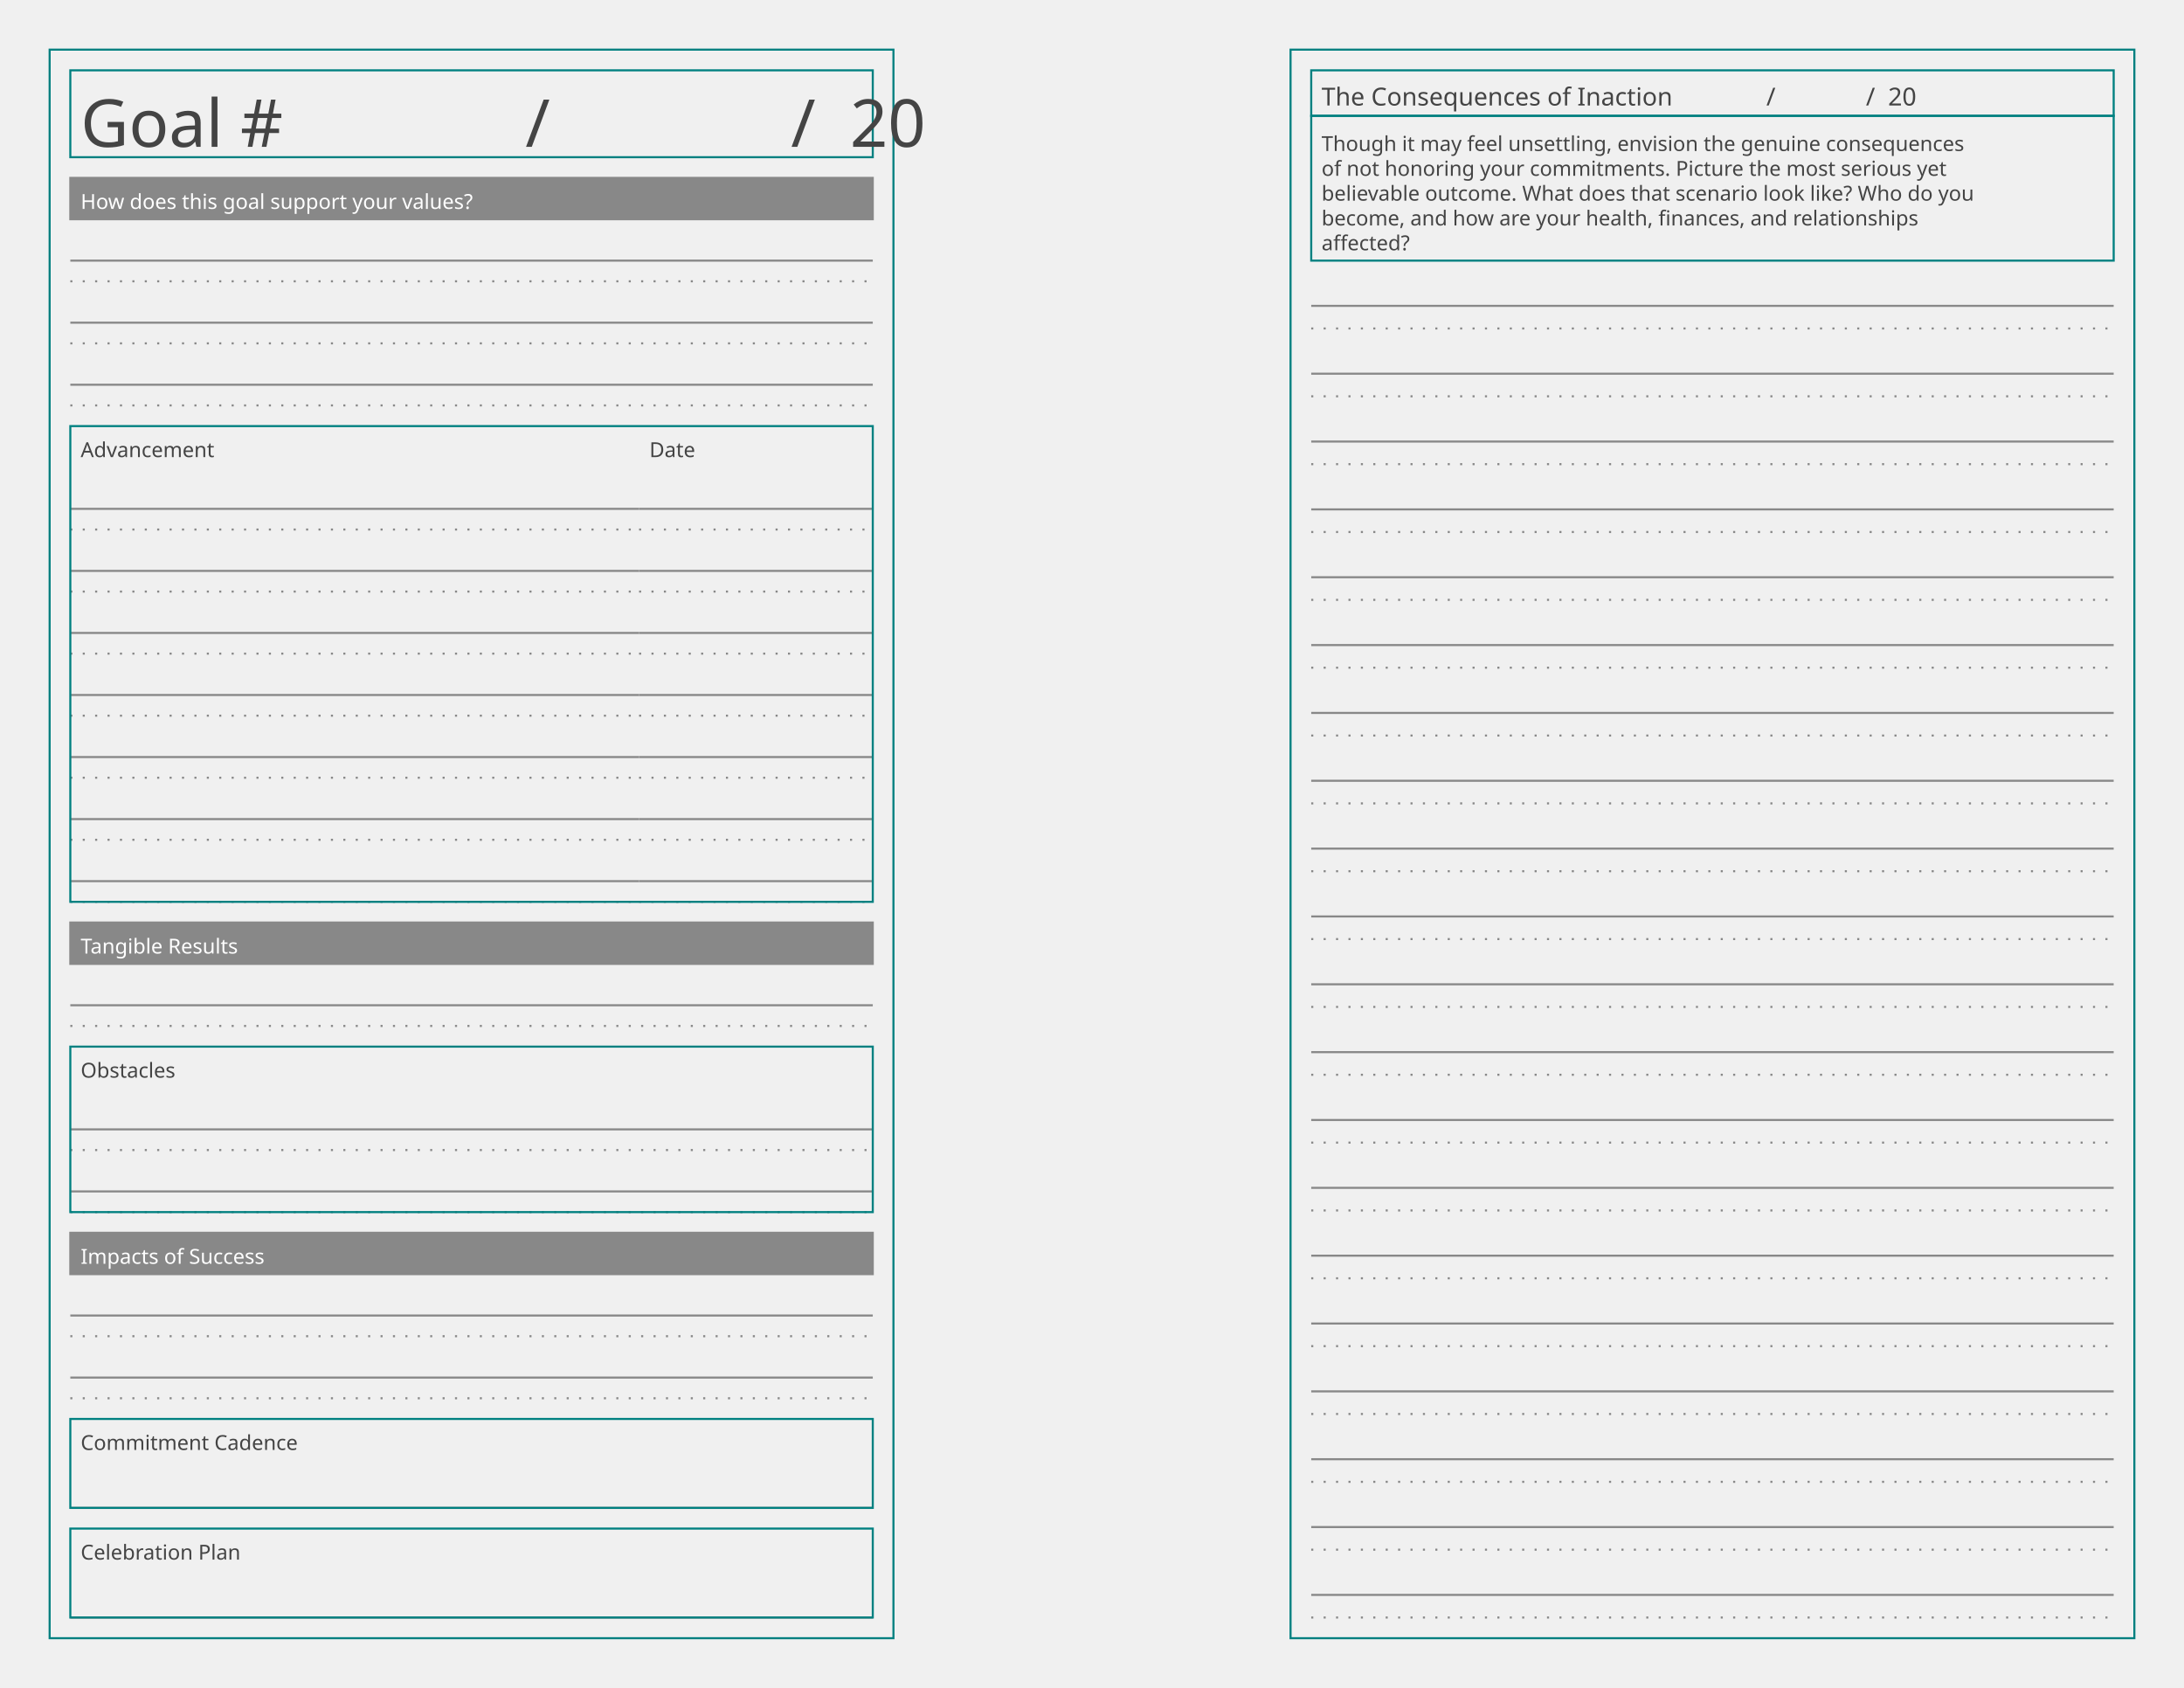
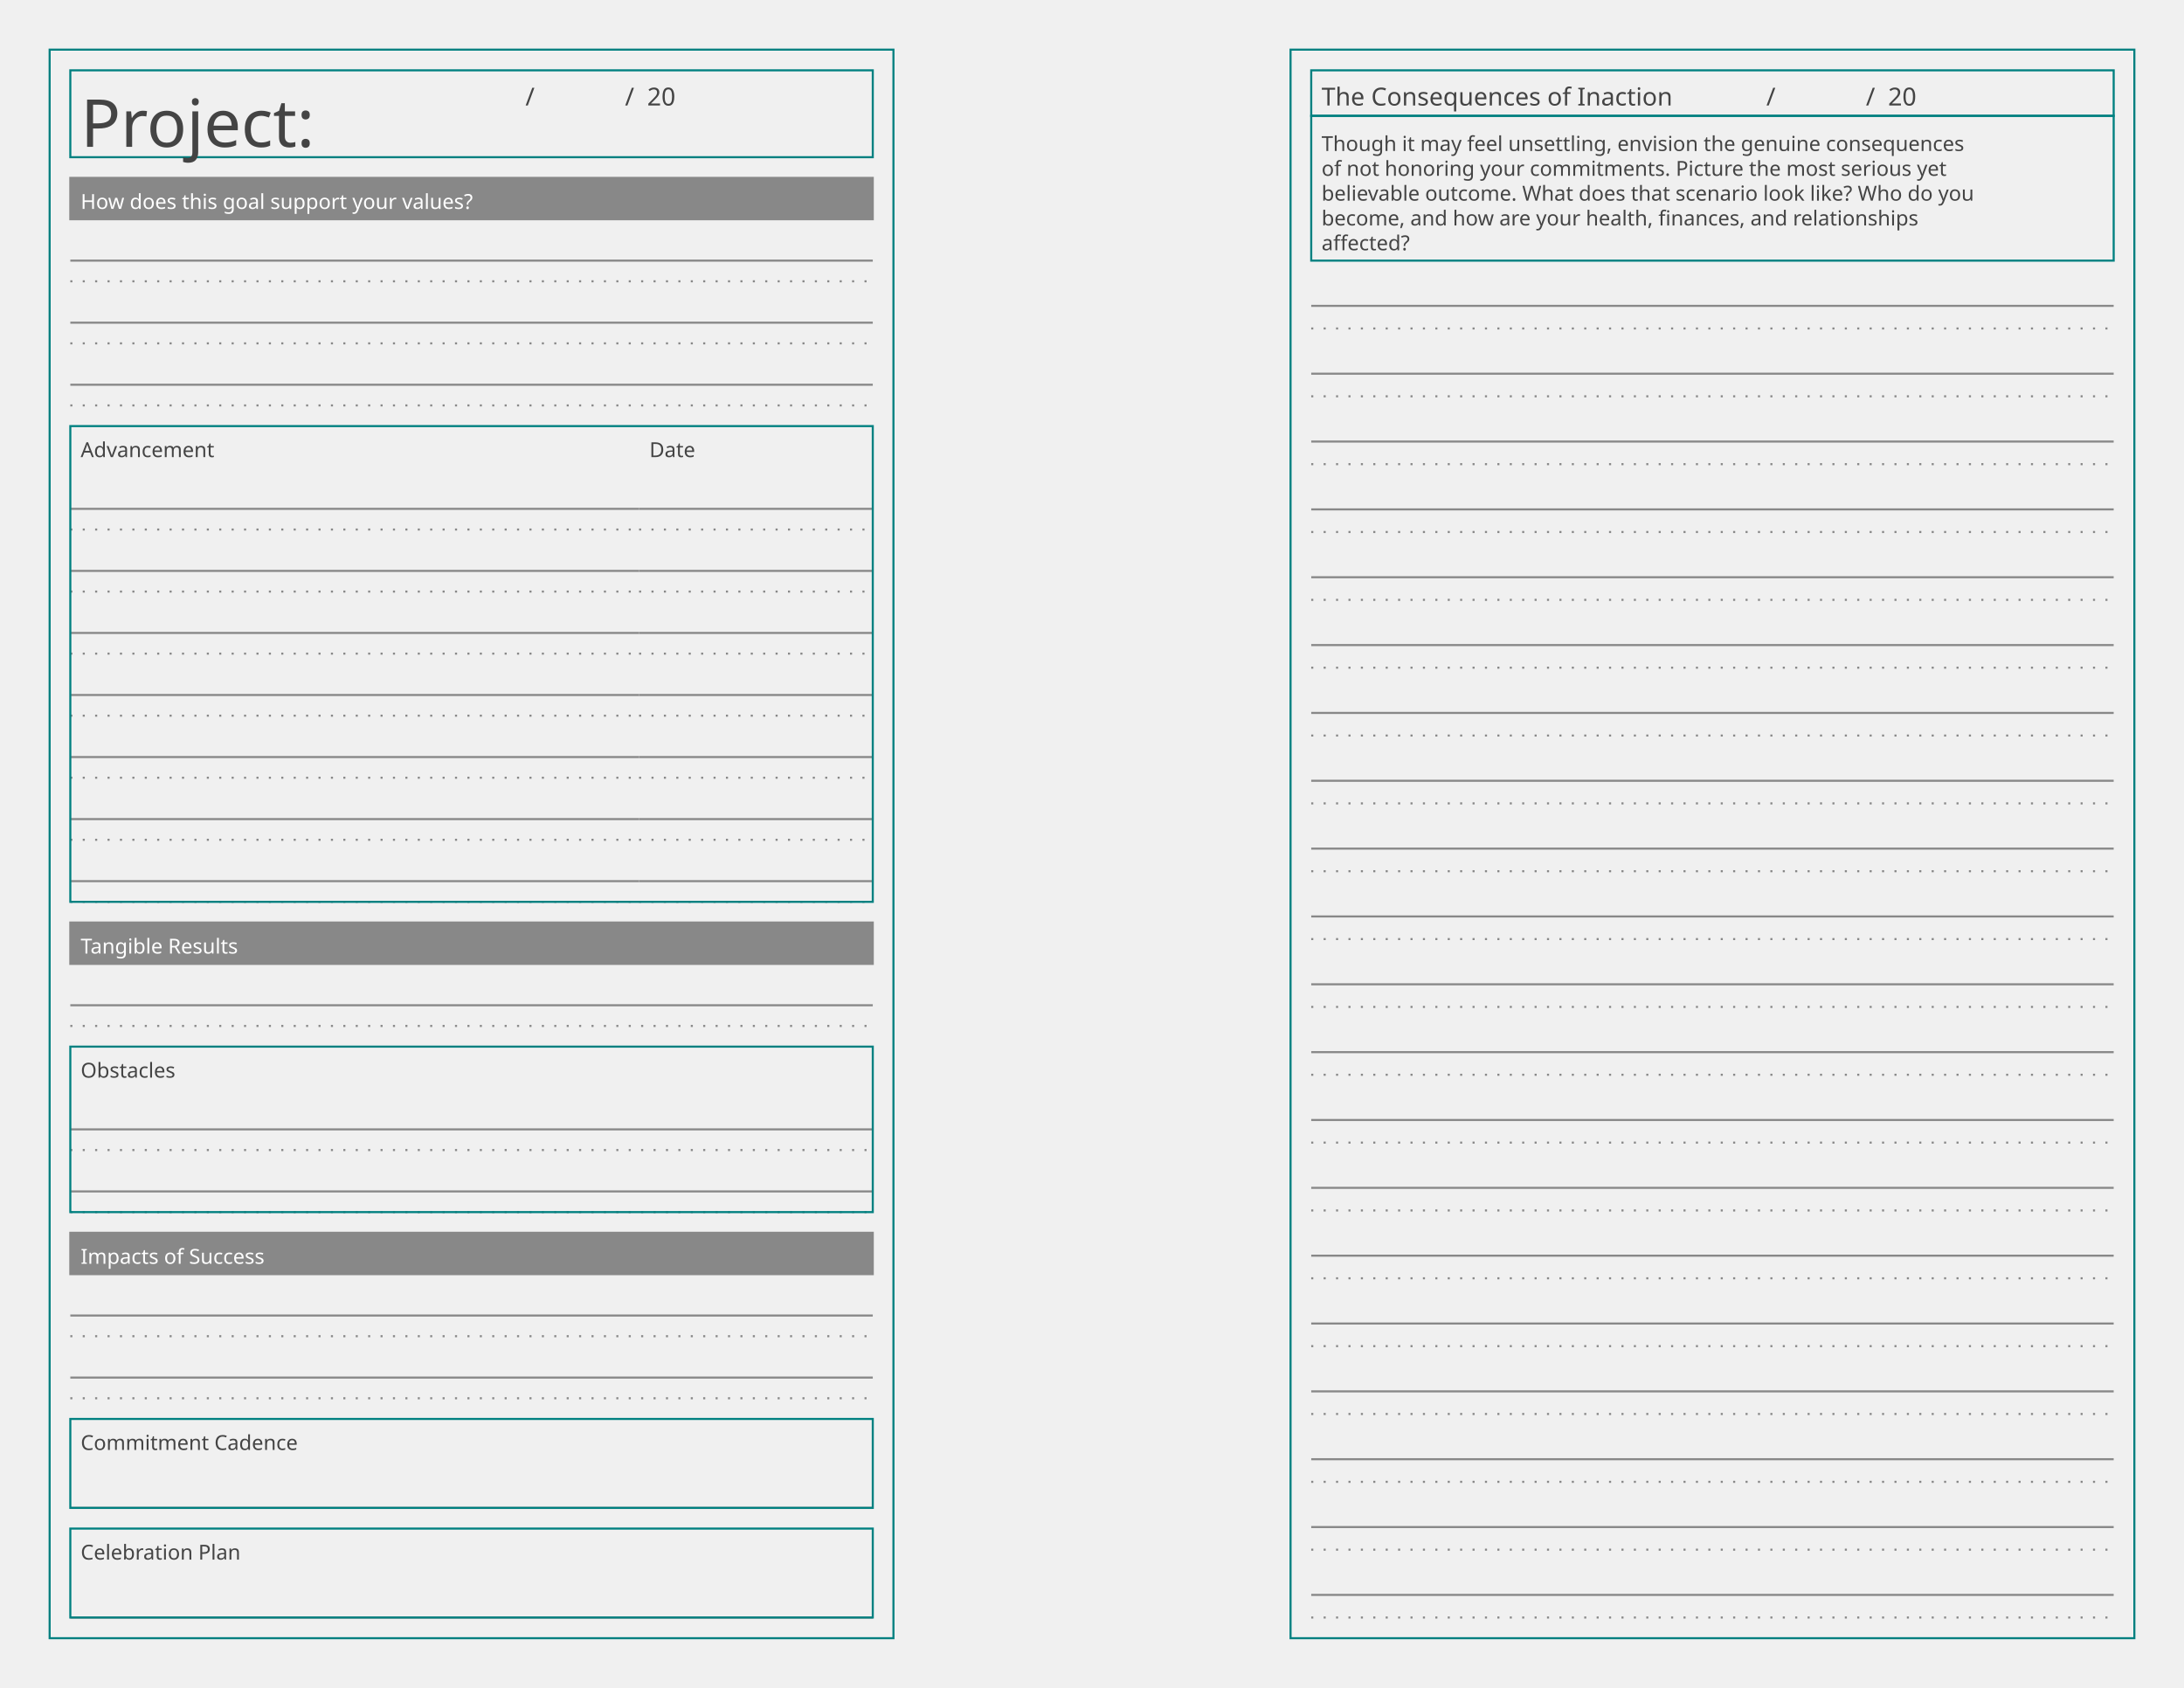
<svg xmlns="http://www.w3.org/2000/svg" baseProfile="tiny" height="8.5in" version="1.2" width="11in">
  <defs />
  <g transform="translate(24.0, 24.0)">
    <rect fill="none" height="768.0" stroke="#008080" width="408.0" x="0" y="0" />
    <g transform="translate(10, 10)">
      <rect fill="none" height="42" stroke="#008080" stroke-width="1" width="388.0" x="0" y="0" />
-       <text alignment-baseline="text-after-edge" fill="#444444" font-family="Trebuchet MS" font-size="32" text-anchor="start" transform="translate(5,37)">Goal #</text>
+       <text alignment-baseline="text-after-edge" fill="#444444" font-family="Trebuchet MS" font-size="32" text-anchor="start" transform="translate(5,37)">Project:</text>
      <g transform="translate(215.04,0)">
-         <text alignment-baseline="text-after-edge" fill="#444444" font-family="Trebuchet MS" font-size="32" text-anchor="start" transform="translate(5,37)">              /              /  20          </text>
+         <text alignment-baseline="text-after-edge" fill="#444444" font-family="Trebuchet MS" font-size="12" text-anchor="start" transform="translate(5,17)">              /              /  20          </text>
      </g>
    </g>
    <g transform="translate(10, 62)">
      <g transform="translate(0,0)">
        <g>
          <g transform="translate(0,0)">
            <rect fill="#888888" height="20" stroke="#888888" stroke-width="1" width="388.0" x="0" y="0" />
            <text alignment-baseline="text-after-edge" fill="#ffffff" font-family="Trebuchet MS" font-size="10" text-anchor="start" transform="translate(5,15)">How does this goal support your values?</text>
          </g>
          <g transform="translate(0,20)">
            <g>
              <line stroke="#888888" stroke-dasharray="1,5" stroke-width="1" transform="translate(0,30.0)" x1="0" x2="388.0" y1="0" y2="0" />
              <line stroke="#888888" stroke-dasharray="1,5" stroke-width="1" transform="translate(0,60.0)" x1="0" x2="388.0" y1="0" y2="0" />
              <line stroke="#888888" stroke-dasharray="1,5" stroke-width="1" transform="translate(0,90.0)" x1="0" x2="388.0" y1="0" y2="0" />
            </g>
            <g>
              <line stroke="#888888" stroke-dasharray="1,0" stroke-width="1" transform="translate(0,20.0)" x1="0" x2="388.0" y1="0" y2="0" />
              <line stroke="#888888" stroke-dasharray="1,0" stroke-width="1" transform="translate(0,50.0)" x1="0" x2="388.0" y1="0" y2="0" />
              <line stroke="#888888" stroke-dasharray="1,0" stroke-width="1" transform="translate(0,80.0)" x1="0" x2="388.0" y1="0" y2="0" />
            </g>
          </g>
        </g>
      </g>
      <g transform="translate(0,120.0)">
        <g>
          <g transform="translate(0,0)">
            <g>
              <g transform="translate(0,0)">
                <text alignment-baseline="text-after-edge" fill="#444444" font-family="Trebuchet MS" font-size="10" text-anchor="start" transform="translate(5,15)">Advancement</text>
              </g>
              <g transform="translate(0,20)">
                <g>
                  <line stroke="#888888" stroke-dasharray="1,5" stroke-width="1" transform="translate(0,30.0)" x1="0" x2="275" y1="0" y2="0" />
                  <line stroke="#888888" stroke-dasharray="1,5" stroke-width="1" transform="translate(0,60.0)" x1="0" x2="275" y1="0" y2="0" />
                  <line stroke="#888888" stroke-dasharray="1,5" stroke-width="1" transform="translate(0,90.0)" x1="0" x2="275" y1="0" y2="0" />
                  <line stroke="#888888" stroke-dasharray="1,5" stroke-width="1" transform="translate(0,120.0)" x1="0" x2="275" y1="0" y2="0" />
                  <line stroke="#888888" stroke-dasharray="1,5" stroke-width="1" transform="translate(0,150.0)" x1="0" x2="275" y1="0" y2="0" />
                  <line stroke="#888888" stroke-dasharray="1,5" stroke-width="1" transform="translate(0,180.0)" x1="0" x2="275" y1="0" y2="0" />
                  <line stroke="#888888" stroke-dasharray="1,5" stroke-width="1" transform="translate(0,210.0)" x1="0" x2="275" y1="0" y2="0" />
                </g>
                <g>
                  <line stroke="#888888" stroke-dasharray="1,0" stroke-width="1" transform="translate(0,20.0)" x1="0" x2="275" y1="0" y2="0" />
                  <line stroke="#888888" stroke-dasharray="1,0" stroke-width="1" transform="translate(0,50.0)" x1="0" x2="275" y1="0" y2="0" />
                  <line stroke="#888888" stroke-dasharray="1,0" stroke-width="1" transform="translate(0,80.0)" x1="0" x2="275" y1="0" y2="0" />
                  <line stroke="#888888" stroke-dasharray="1,0" stroke-width="1" transform="translate(0,110.0)" x1="0" x2="275" y1="0" y2="0" />
                  <line stroke="#888888" stroke-dasharray="1,0" stroke-width="1" transform="translate(0,140.0)" x1="0" x2="275" y1="0" y2="0" />
                  <line stroke="#888888" stroke-dasharray="1,0" stroke-width="1" transform="translate(0,170.0)" x1="0" x2="275" y1="0" y2="0" />
                  <line stroke="#888888" stroke-dasharray="1,0" stroke-width="1" transform="translate(0,200.0)" x1="0" x2="275" y1="0" y2="0" />
                </g>
              </g>
            </g>
          </g>
          <g transform="translate(275,0)">
            <g>
              <g transform="translate(0,0)">
                <text alignment-baseline="text-after-edge" fill="#444444" font-family="Trebuchet MS" font-size="10" text-anchor="start" transform="translate(5,15)">Date</text>
              </g>
              <g transform="translate(0,20)">
                <g>
                  <line stroke="#888888" stroke-dasharray="1,5" stroke-width="1" transform="translate(0,30.0)" x1="0" x2="113.0" y1="0" y2="0" />
                  <line stroke="#888888" stroke-dasharray="1,5" stroke-width="1" transform="translate(0,60.0)" x1="0" x2="113.0" y1="0" y2="0" />
                  <line stroke="#888888" stroke-dasharray="1,5" stroke-width="1" transform="translate(0,90.0)" x1="0" x2="113.0" y1="0" y2="0" />
                  <line stroke="#888888" stroke-dasharray="1,5" stroke-width="1" transform="translate(0,120.0)" x1="0" x2="113.0" y1="0" y2="0" />
                  <line stroke="#888888" stroke-dasharray="1,5" stroke-width="1" transform="translate(0,150.0)" x1="0" x2="113.0" y1="0" y2="0" />
                  <line stroke="#888888" stroke-dasharray="1,5" stroke-width="1" transform="translate(0,180.0)" x1="0" x2="113.0" y1="0" y2="0" />
                  <line stroke="#888888" stroke-dasharray="1,5" stroke-width="1" transform="translate(0,210.0)" x1="0" x2="113.0" y1="0" y2="0" />
                </g>
                <g>
                  <line stroke="#888888" stroke-dasharray="1,0" stroke-width="1" transform="translate(0,20.0)" x1="0" x2="113.0" y1="0" y2="0" />
                  <line stroke="#888888" stroke-dasharray="1,0" stroke-width="1" transform="translate(0,50.0)" x1="0" x2="113.0" y1="0" y2="0" />
                  <line stroke="#888888" stroke-dasharray="1,0" stroke-width="1" transform="translate(0,80.0)" x1="0" x2="113.0" y1="0" y2="0" />
                  <line stroke="#888888" stroke-dasharray="1,0" stroke-width="1" transform="translate(0,110.0)" x1="0" x2="113.0" y1="0" y2="0" />
                  <line stroke="#888888" stroke-dasharray="1,0" stroke-width="1" transform="translate(0,140.0)" x1="0" x2="113.0" y1="0" y2="0" />
                  <line stroke="#888888" stroke-dasharray="1,0" stroke-width="1" transform="translate(0,170.0)" x1="0" x2="113.0" y1="0" y2="0" />
                  <line stroke="#888888" stroke-dasharray="1,0" stroke-width="1" transform="translate(0,200.0)" x1="0" x2="113.0" y1="0" y2="0" />
                </g>
              </g>
            </g>
          </g>
        </g>
        <rect fill="none" height="230" stroke="#008080" stroke-width="1" width="388.0" x="0" y="0" />
      </g>
      <g transform="translate(0,360.0)">
        <g>
          <g transform="translate(0,0)">
            <rect fill="#888888" height="20" stroke="#888888" stroke-width="1" width="388.0" x="0" y="0" />
            <text alignment-baseline="text-after-edge" fill="#ffffff" font-family="Trebuchet MS" font-size="10" text-anchor="start" transform="translate(5,15)">Tangible Results</text>
          </g>
          <g transform="translate(0,20)">
            <g>
              <line stroke="#888888" stroke-dasharray="1,5" stroke-width="1" transform="translate(0,30.0)" x1="0" x2="388.0" y1="0" y2="0" />
            </g>
            <g>
              <line stroke="#888888" stroke-dasharray="1,0" stroke-width="1" transform="translate(0,20.0)" x1="0" x2="388.0" y1="0" y2="0" />
            </g>
          </g>
        </g>
      </g>
      <g transform="translate(0,420.0)">
        <g>
          <g transform="translate(0,0)">
            <text alignment-baseline="text-after-edge" fill="#444444" font-family="Ubuntu Mono" font-size="10" text-anchor="start" transform="translate(5,15)">Obstacles</text>
          </g>
          <g transform="translate(0,20)">
            <g>
              <line stroke="#888888" stroke-dasharray="1,5" stroke-width="1" transform="translate(0,30.0)" x1="0" x2="388.0" y1="0" y2="0" />
              <line stroke="#888888" stroke-dasharray="1,5" stroke-width="1" transform="translate(0,60.0)" x1="0" x2="388.0" y1="0" y2="0" />
            </g>
            <g>
              <line stroke="#888888" stroke-dasharray="1,0" stroke-width="1" transform="translate(0,20.0)" x1="0" x2="388.0" y1="0" y2="0" />
              <line stroke="#888888" stroke-dasharray="1,0" stroke-width="1" transform="translate(0,50.0)" x1="0" x2="388.0" y1="0" y2="0" />
            </g>
          </g>
        </g>
        <rect fill="none" height="80" stroke="#008080" stroke-width="1" width="388.0" x="0" y="0" />
      </g>
      <g transform="translate(0,510.0)">
        <g>
          <g transform="translate(0,0)">
            <rect fill="#888888" height="20" stroke="#888888" stroke-width="1" width="388.0" x="0" y="0" />
            <text alignment-baseline="text-after-edge" fill="#ffffff" font-family="Trebuchet MS" font-size="10" text-anchor="start" transform="translate(5,15)">Impacts of Success</text>
          </g>
          <g transform="translate(0,20)">
            <g>
              <line stroke="#888888" stroke-dasharray="1,5" stroke-width="1" transform="translate(0,30.0)" x1="0" x2="388.0" y1="0" y2="0" />
              <line stroke="#888888" stroke-dasharray="1,5" stroke-width="1" transform="translate(0,60.0)" x1="0" x2="388.0" y1="0" y2="0" />
            </g>
            <g>
              <line stroke="#888888" stroke-dasharray="1,0" stroke-width="1" transform="translate(0,20.0)" x1="0" x2="388.0" y1="0" y2="0" />
              <line stroke="#888888" stroke-dasharray="1,0" stroke-width="1" transform="translate(0,50.0)" x1="0" x2="388.0" y1="0" y2="0" />
            </g>
          </g>
        </g>
      </g>
      <g transform="translate(0,600.0)">
        <g>
          <g transform="translate(0,0)">
            <text alignment-baseline="text-after-edge" fill="#444444" font-family="Ubuntu Mono" font-size="10" text-anchor="start" transform="translate(5,15)">Commitment Cadence</text>
          </g>
          <g transform="translate(0,20)">
            <line stroke="#888888" stroke-dasharray="1,0" stroke-width="1" transform="translate(0,23.0)" x1="0" x2="388.0" y1="0" y2="0" />
          </g>
        </g>
        <rect fill="none" height="43.0" stroke="#008080" stroke-width="1" width="388.0" x="0" y="0" />
      </g>
      <g transform="translate(0,653.0)">
        <g>
          <g transform="translate(0,0)">
            <text alignment-baseline="text-after-edge" fill="#444444" font-family="Ubuntu Mono" font-size="10" text-anchor="start" transform="translate(5,15)">Celebration Plan</text>
          </g>
          <g transform="translate(0,20)">
            <line stroke="#888888" stroke-dasharray="1,0" stroke-width="1" transform="translate(0,23.0)" x1="0" x2="388.0" y1="0" y2="0" />
          </g>
        </g>
        <rect fill="none" height="43.0" stroke="#008080" stroke-width="1" width="388.0" x="0" y="0" />
      </g>
    </g>
  </g>
  <g transform="translate(624.0, 24.0)">
    <rect fill="none" height="768.0" stroke="#008080" width="408.0" x="0" y="0" />
    <g transform="translate(10, 10)">
      <rect fill="none" height="22" stroke="#008080" stroke-width="1" width="388.0" x="0" y="0" />
      <text alignment-baseline="text-after-edge" fill="#444444" font-family="Trebuchet MS" font-size="12" text-anchor="start" transform="translate(5,17)">The Consequences of Inaction</text>
      <g transform="translate(215.04,0)">
        <text alignment-baseline="text-after-edge" fill="#444444" font-family="Trebuchet MS" font-size="12" text-anchor="start" transform="translate(5,17)">              /              /  20          </text>
      </g>
    </g>
    <g transform="translate(10, 32)">
      <g transform="translate(0,0)">
        <rect fill="none" height="70.0" stroke="#008080" stroke-width="1" width="388.0" x="0" y="0" />
        <text alignment-baseline="text-after-edge" fill="#444444" font-family="Ubuntu Mono" font-size="10" text-anchor="start" transform="translate(5,17.0)">Though it may feel unsettling, envision the genuine consequences</text>
        <text alignment-baseline="text-after-edge" fill="#444444" font-family="Ubuntu Mono" font-size="10" text-anchor="start" transform="translate(5,29.0)">of not honoring your commitments. Picture the most serious yet</text>
        <text alignment-baseline="text-after-edge" fill="#444444" font-family="Ubuntu Mono" font-size="10" text-anchor="start" transform="translate(5,41.0)">believable outcome. What does that scenario look like? Who do you</text>
        <text alignment-baseline="text-after-edge" fill="#444444" font-family="Ubuntu Mono" font-size="10" text-anchor="start" transform="translate(5,53.0)">become, and how are your health, finances, and relationships</text>
        <text alignment-baseline="text-after-edge" fill="#444444" font-family="Ubuntu Mono" font-size="10" text-anchor="start" transform="translate(5,65.0)">affected?</text>
      </g>
      <g transform="translate(0,70.0)">
        <g>
          <line stroke="#888888" stroke-dasharray="1,5" stroke-width="1" transform="translate(0,32.8)" x1="0" x2="388.0" y1="0" y2="0" />
          <line stroke="#888888" stroke-dasharray="1,5" stroke-width="1" transform="translate(0,65.6)" x1="0" x2="388.0" y1="0" y2="0" />
          <line stroke="#888888" stroke-dasharray="1,5" stroke-width="1" transform="translate(0,98.4)" x1="0" x2="388.0" y1="0" y2="0" />
          <line stroke="#888888" stroke-dasharray="1,5" stroke-width="1" transform="translate(0,131.2)" x1="0" x2="388.0" y1="0" y2="0" />
          <line stroke="#888888" stroke-dasharray="1,5" stroke-width="1" transform="translate(0,164.0)" x1="0" x2="388.0" y1="0" y2="0" />
          <line stroke="#888888" stroke-dasharray="1,5" stroke-width="1" transform="translate(0,196.8)" x1="0" x2="388.0" y1="0" y2="0" />
          <line stroke="#888888" stroke-dasharray="1,5" stroke-width="1" transform="translate(0,229.6)" x1="0" x2="388.0" y1="0" y2="0" />
          <line stroke="#888888" stroke-dasharray="1,5" stroke-width="1" transform="translate(0,262.4)" x1="0" x2="388.0" y1="0" y2="0" />
          <line stroke="#888888" stroke-dasharray="1,5" stroke-width="1" transform="translate(0,295.2)" x1="0" x2="388.0" y1="0" y2="0" />
          <line stroke="#888888" stroke-dasharray="1,5" stroke-width="1" transform="translate(0,328)" x1="0" x2="388.0" y1="0" y2="0" />
          <line stroke="#888888" stroke-dasharray="1,5" stroke-width="1" transform="translate(0,360.8)" x1="0" x2="388.0" y1="0" y2="0" />
          <line stroke="#888888" stroke-dasharray="1,5" stroke-width="1" transform="translate(0,393.6)" x1="0" x2="388.0" y1="0" y2="0" />
          <line stroke="#888888" stroke-dasharray="1,5" stroke-width="1" transform="translate(0,426.4)" x1="0" x2="388.0" y1="0" y2="0" />
          <line stroke="#888888" stroke-dasharray="1,5" stroke-width="1" transform="translate(0,459.2)" x1="0" x2="388.0" y1="0" y2="0" />
          <line stroke="#888888" stroke-dasharray="1,5" stroke-width="1" transform="translate(0,492)" x1="0" x2="388.0" y1="0" y2="0" />
          <line stroke="#888888" stroke-dasharray="1,5" stroke-width="1" transform="translate(0,524.8)" x1="0" x2="388.0" y1="0" y2="0" />
          <line stroke="#888888" stroke-dasharray="1,5" stroke-width="1" transform="translate(0,557.6)" x1="0" x2="388.0" y1="0" y2="0" />
          <line stroke="#888888" stroke-dasharray="1,5" stroke-width="1" transform="translate(0,590.4)" x1="0" x2="388.0" y1="0" y2="0" />
          <line stroke="#888888" stroke-dasharray="1,5" stroke-width="1" transform="translate(0,623.2)" x1="0" x2="388.0" y1="0" y2="0" />
          <line stroke="#888888" stroke-dasharray="1,5" stroke-width="1" transform="translate(0,656)" x1="0" x2="388.0" y1="0" y2="0" />
        </g>
        <g>
          <line stroke="#888888" stroke-dasharray="1,0" stroke-width="1" transform="translate(0,21.86667)" x1="0" x2="388.0" y1="0" y2="0" />
          <line stroke="#888888" stroke-dasharray="1,0" stroke-width="1" transform="translate(0,54.66667)" x1="0" x2="388.0" y1="0" y2="0" />
          <line stroke="#888888" stroke-dasharray="1,0" stroke-width="1" transform="translate(0,87.46667)" x1="0" x2="388.0" y1="0" y2="0" />
          <line stroke="#888888" stroke-dasharray="1,0" stroke-width="1" transform="translate(0,120.2667)" x1="0" x2="388.0" y1="0" y2="0" />
          <line stroke="#888888" stroke-dasharray="1,0" stroke-width="1" transform="translate(0,153.0667)" x1="0" x2="388.0" y1="0" y2="0" />
          <line stroke="#888888" stroke-dasharray="1,0" stroke-width="1" transform="translate(0,185.8667)" x1="0" x2="388.0" y1="0" y2="0" />
          <line stroke="#888888" stroke-dasharray="1,0" stroke-width="1" transform="translate(0,218.6667)" x1="0" x2="388.0" y1="0" y2="0" />
          <line stroke="#888888" stroke-dasharray="1,0" stroke-width="1" transform="translate(0,251.4667)" x1="0" x2="388.0" y1="0" y2="0" />
          <line stroke="#888888" stroke-dasharray="1,0" stroke-width="1" transform="translate(0,284.2667)" x1="0" x2="388.0" y1="0" y2="0" />
          <line stroke="#888888" stroke-dasharray="1,0" stroke-width="1" transform="translate(0,317.0667)" x1="0" x2="388.0" y1="0" y2="0" />
          <line stroke="#888888" stroke-dasharray="1,0" stroke-width="1" transform="translate(0,349.8667)" x1="0" x2="388.0" y1="0" y2="0" />
          <line stroke="#888888" stroke-dasharray="1,0" stroke-width="1" transform="translate(0,382.6667)" x1="0" x2="388.0" y1="0" y2="0" />
          <line stroke="#888888" stroke-dasharray="1,0" stroke-width="1" transform="translate(0,415.4667)" x1="0" x2="388.0" y1="0" y2="0" />
          <line stroke="#888888" stroke-dasharray="1,0" stroke-width="1" transform="translate(0,448.2667)" x1="0" x2="388.0" y1="0" y2="0" />
          <line stroke="#888888" stroke-dasharray="1,0" stroke-width="1" transform="translate(0,481.0667)" x1="0" x2="388.0" y1="0" y2="0" />
          <line stroke="#888888" stroke-dasharray="1,0" stroke-width="1" transform="translate(0,513.8667)" x1="0" x2="388.0" y1="0" y2="0" />
          <line stroke="#888888" stroke-dasharray="1,0" stroke-width="1" transform="translate(0,546.6667)" x1="0" x2="388.0" y1="0" y2="0" />
          <line stroke="#888888" stroke-dasharray="1,0" stroke-width="1" transform="translate(0,579.4667)" x1="0" x2="388.0" y1="0" y2="0" />
          <line stroke="#888888" stroke-dasharray="1,0" stroke-width="1" transform="translate(0,612.2667)" x1="0" x2="388.0" y1="0" y2="0" />
          <line stroke="#888888" stroke-dasharray="1,0" stroke-width="1" transform="translate(0,645.0667)" x1="0" x2="388.0" y1="0" y2="0" />
        </g>
      </g>
    </g>
  </g>
</svg>
